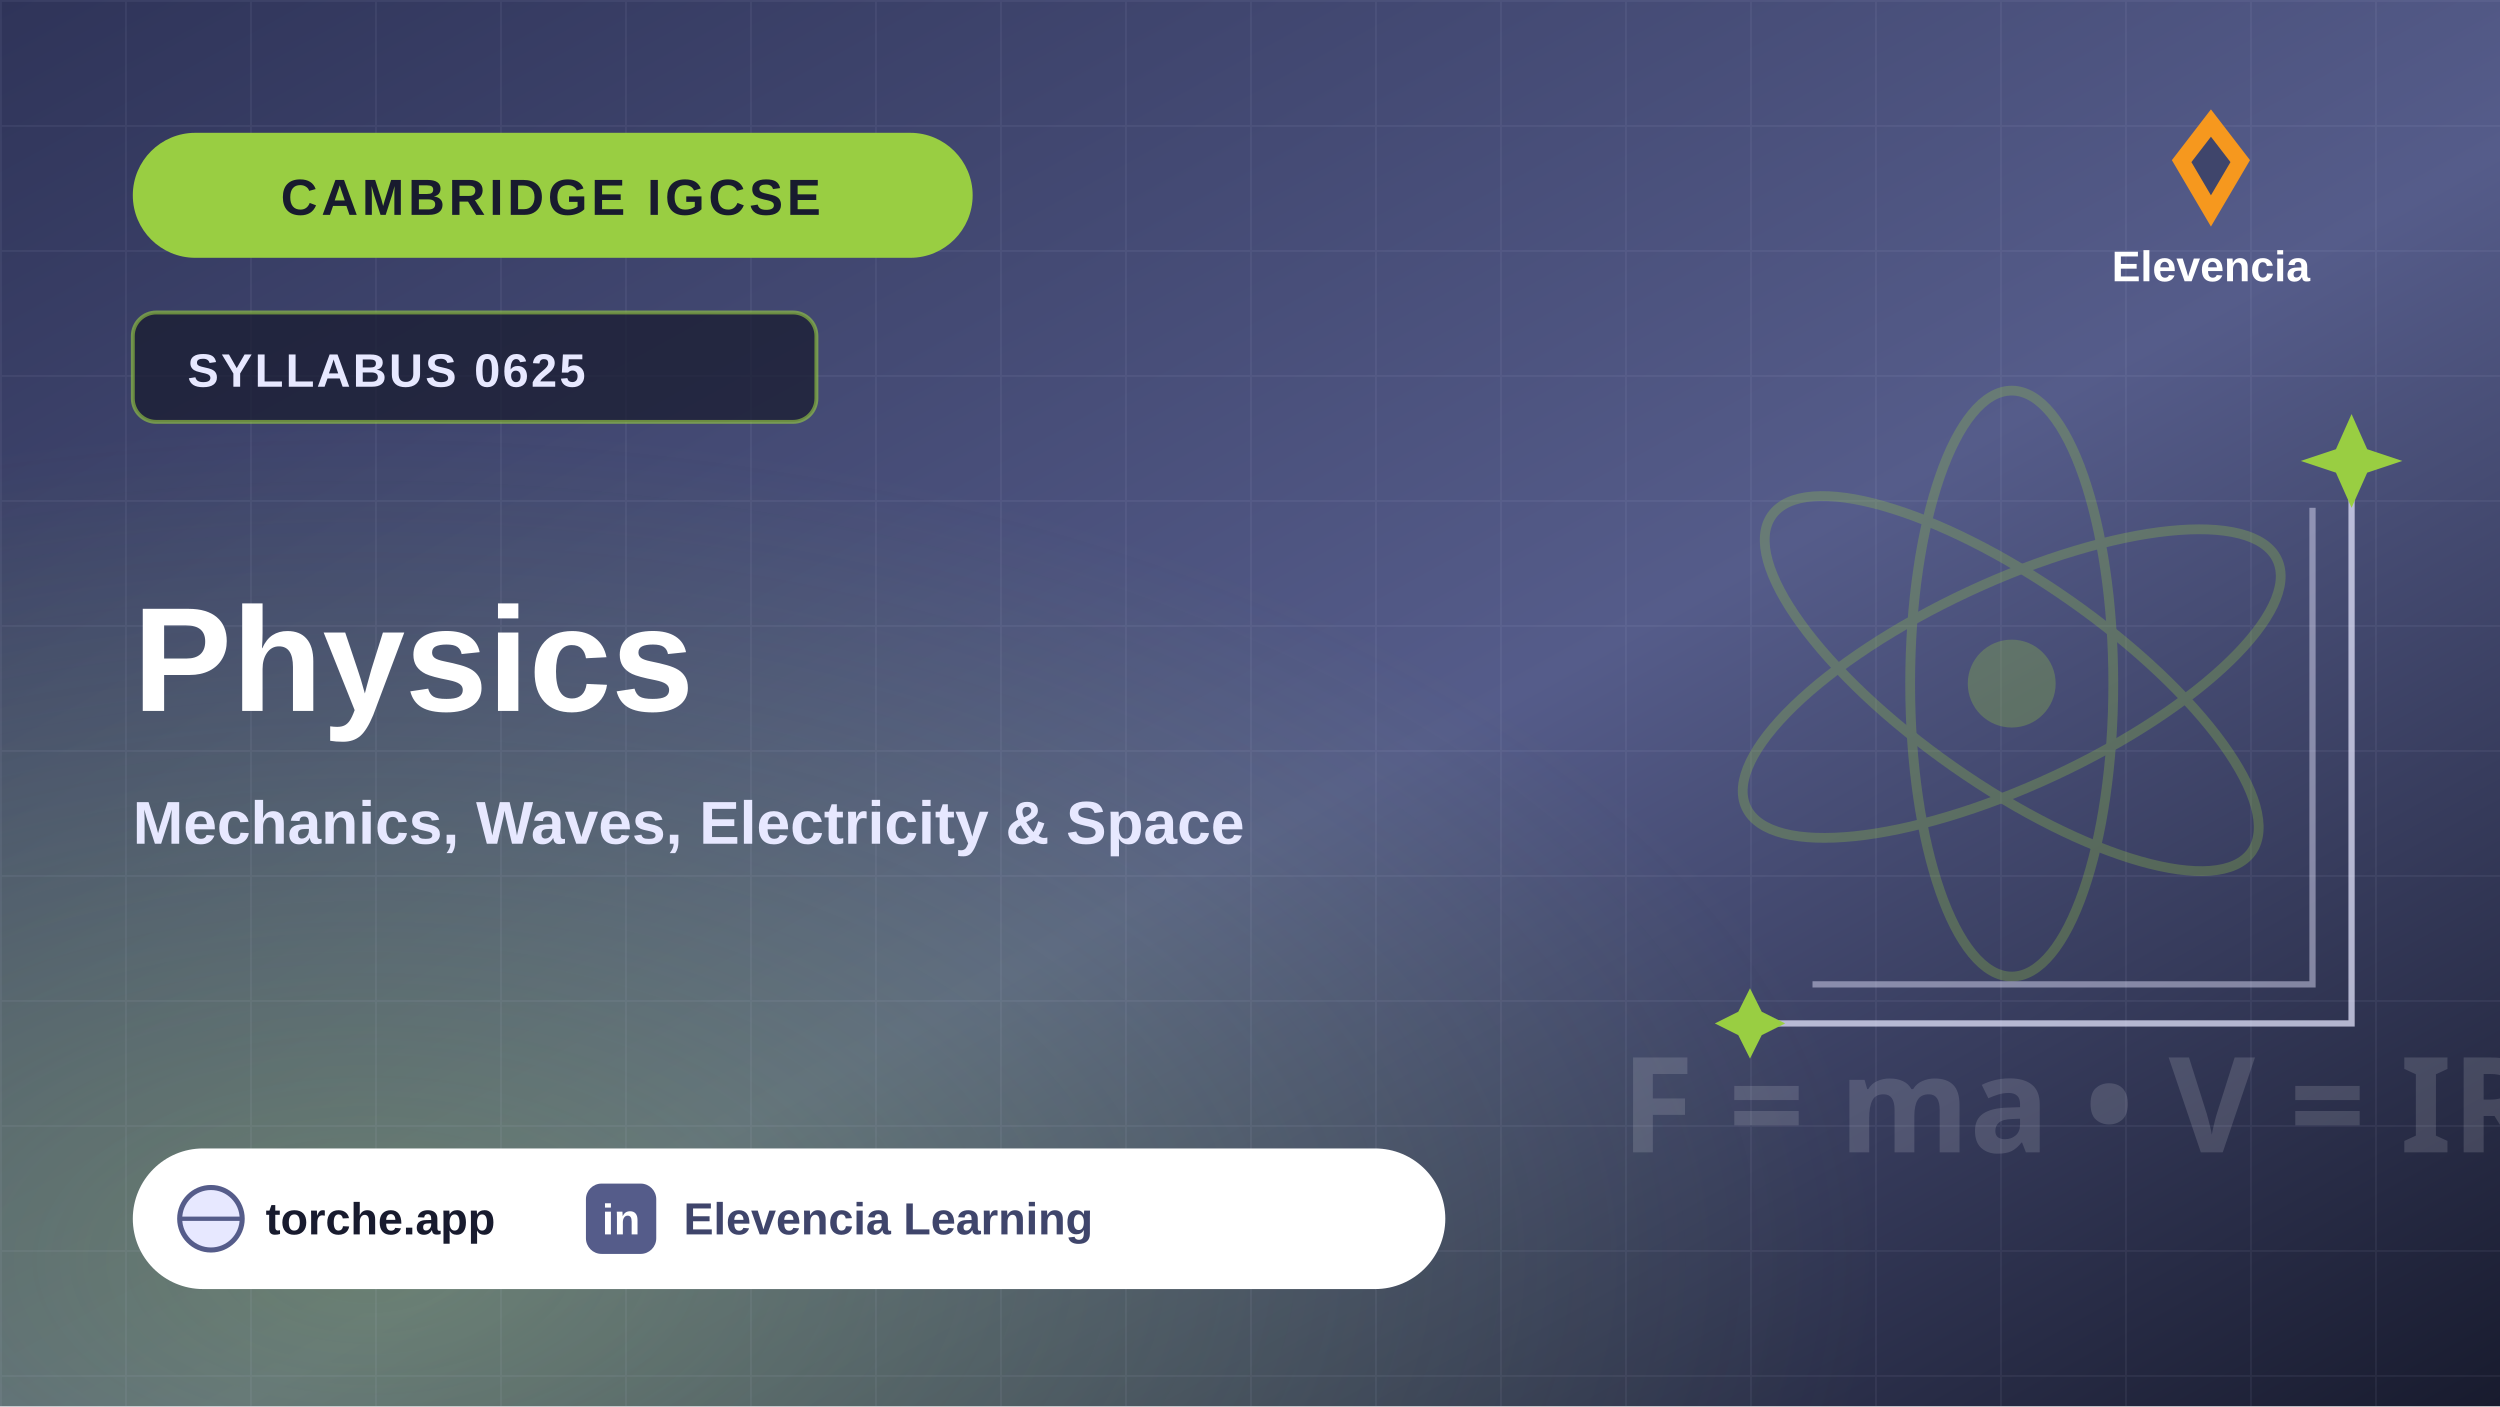
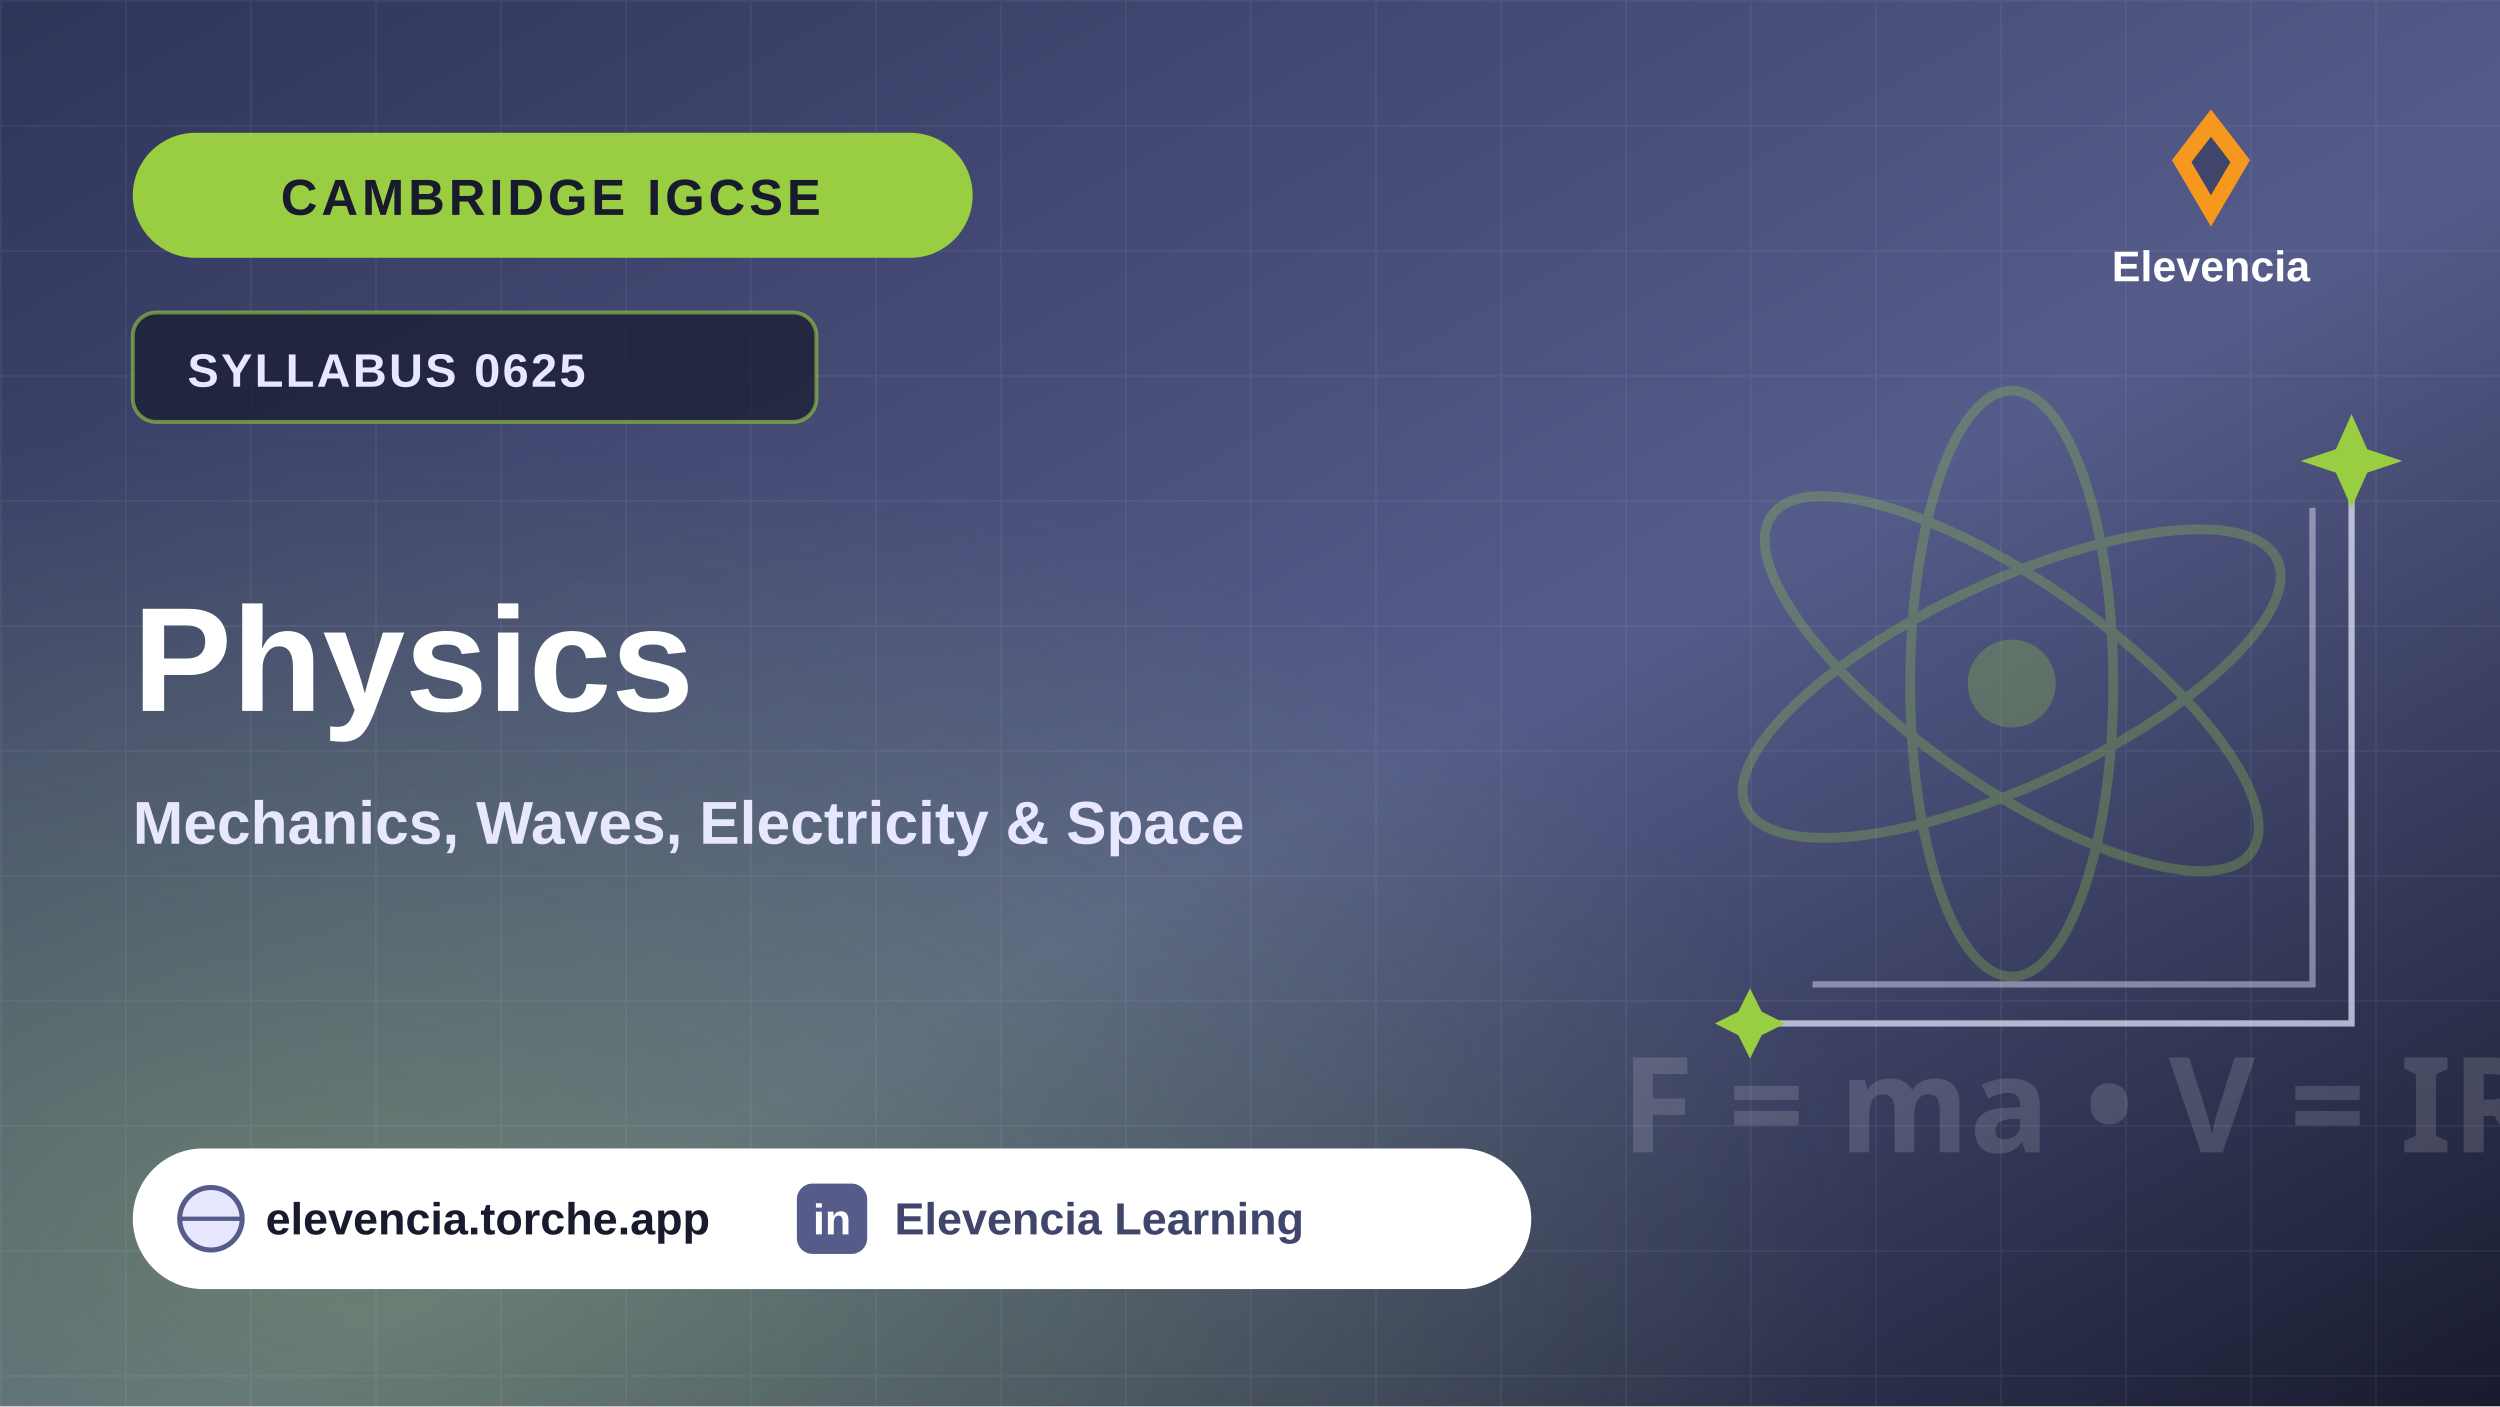
<svg xmlns="http://www.w3.org/2000/svg" viewBox="0 0 640 360" width="640" height="360">
  <defs>
    <linearGradient id="bg" x1="0%" y1="0%" x2="100%" y2="100%">
      <stop offset="0%" stop-color="#2f3459" />
      <stop offset="55%" stop-color="#555c8a" />
      <stop offset="100%" stop-color="#181b2e" />
    </linearGradient>
    <radialGradient id="limeGlow" cx="15%" cy="90%" r="60%">
      <stop offset="0%" stop-color="#99ce42" stop-opacity="0.32" />
      <stop offset="100%" stop-color="#99ce42" stop-opacity="0" />
    </radialGradient>
    <pattern id="grid" width="32" height="32" patternUnits="userSpaceOnUse">
      <path d="M 32 0 L 0 0 0 32" fill="none" stroke="#e7e8ff" stroke-opacity="0.06" stroke-width="1" />
    </pattern>
  </defs>
  <rect width="640" height="360" fill="url(#bg)" />
  <rect width="640" height="360" fill="url(#limeGlow)" />
  <rect width="640" height="360" fill="url(#grid)" />
  <g opacity="0.28" stroke="#99ce42" stroke-width="2.5" fill="none">
    <ellipse cx="515" cy="175" rx="75" ry="26" transform="rotate(-25 515 175)" />
    <ellipse cx="515" cy="175" rx="75" ry="26" transform="rotate(35 515 175)" />
    <ellipse cx="515" cy="175" rx="75" ry="26" transform="rotate(90 515 175)" />
    <circle cx="515" cy="175" r="10" fill="#99ce42" />
  </g>
  <text x="415" y="295" font-family="'Plus Jakarta Sans', sans-serif" font-size="34" font-weight="800" fill="#ffffff" opacity="0.14">F = ma • V = IR</text>
  <g stroke="#e7e8ff" stroke-opacity="0.72" stroke-width="1.6" fill="none">
    <polyline points="602,118 602,262 452,262" />
    <polyline points="592,130 592,252 464,252" stroke-opacity="0.45" />
  </g>
  <path d="M602 106 L606 115 L615 118 L606 121 L602 130 L598 121 L589 118 L598 115 Z" fill="#99ce42" />
  <path d="M448 253 L451 259 L457 262 L451 265 L448 271 L445 265 L439 262 L445 259 Z" fill="#99ce42" />
  <g transform="translate(548, 28)">
    <path d="M18 0 L28 13 L18 30 L8 13 Z" fill="#f6981e" />
    <path d="M18 7 L23 13.5 L18 22 L13 13.5 Z" fill="#3f456b" />
    <text x="18" y="44" text-anchor="middle" font-family="'Plus Jakarta Sans', Arial, sans-serif" font-size="11" font-weight="700" fill="#ffffff">Elevencia</text>
  </g>
  <rect x="34" y="34" width="215" height="32" rx="16" fill="#99ce42" />
  <text x="141" y="55" text-anchor="middle" font-family="'Plus Jakarta Sans', Arial, sans-serif" font-size="13" font-weight="800" letter-spacing="1" fill="#181b2e">CAMBRIDGE IGCSE</text>
  <rect x="34" y="80" width="175" height="28" rx="6" fill="#181b2e" fill-opacity="0.72" stroke="#99ce42" stroke-opacity="0.6" />
  <text x="48" y="99" font-family="'Plus Jakarta Sans', Arial, sans-serif" font-size="12" font-weight="700" letter-spacing="0.6" fill="#e7e8ff">SYLLABUS 0625</text>
  <text x="34" y="182" font-family="'Plus Jakarta Sans', Arial, sans-serif" font-size="38" font-weight="800" fill="#ffffff">Physics</text>
  <text x="34" y="216" font-family="'Plus Jakarta Sans', Arial, sans-serif" font-size="15.5" font-weight="600" fill="#e7e8ff">Mechanics, Waves, Electricity &amp; Space</text>
-   <rect x="34" y="294" width="336" height="36" rx="18" fill="#ffffff" />
+   <rect x="34" y="294" width="358" height="36" rx="18" fill="#ffffff" />
  <circle cx="54" cy="312" r="8" fill="#e7e8ff" stroke="#555c8a" stroke-width="1.3" />
  <line x1="46" y1="312" x2="62" y2="312" stroke="#555c8a" stroke-width="1.1" />
-   <text x="68" y="316" font-family="'Plus Jakarta Sans', Arial, sans-serif" font-size="11.5" font-weight="700" fill="#181b2e">torche.app</text>
-   <rect x="150" y="303" width="18" height="18" rx="4" fill="#555c8a" />
-   <text x="159" y="316" text-anchor="middle" font-family="'Plus Jakarta Sans', Arial, sans-serif" font-size="11" font-weight="800" fill="#ffffff">in</text>
-   <text x="175" y="316" font-family="'Plus Jakarta Sans', Arial, sans-serif" font-size="11.5" font-weight="700" fill="#3f456b">Elevencia Learning</text>
+   <text x="68" y="316" font-family="'Plus Jakarta Sans', Arial, sans-serif" font-size="11.5" font-weight="700" fill="#181b2e">elevencia.torche.app</text>
+   <rect x="204" y="303" width="18" height="18" rx="4" fill="#555c8a" />
+   <text x="213" y="316" text-anchor="middle" font-family="'Plus Jakarta Sans', Arial, sans-serif" font-size="11" font-weight="800" fill="#ffffff">in</text>
+   <text x="229" y="316" font-family="'Plus Jakarta Sans', Arial, sans-serif" font-size="11.5" font-weight="700" fill="#3f456b">Elevencia Learning</text>
</svg>
